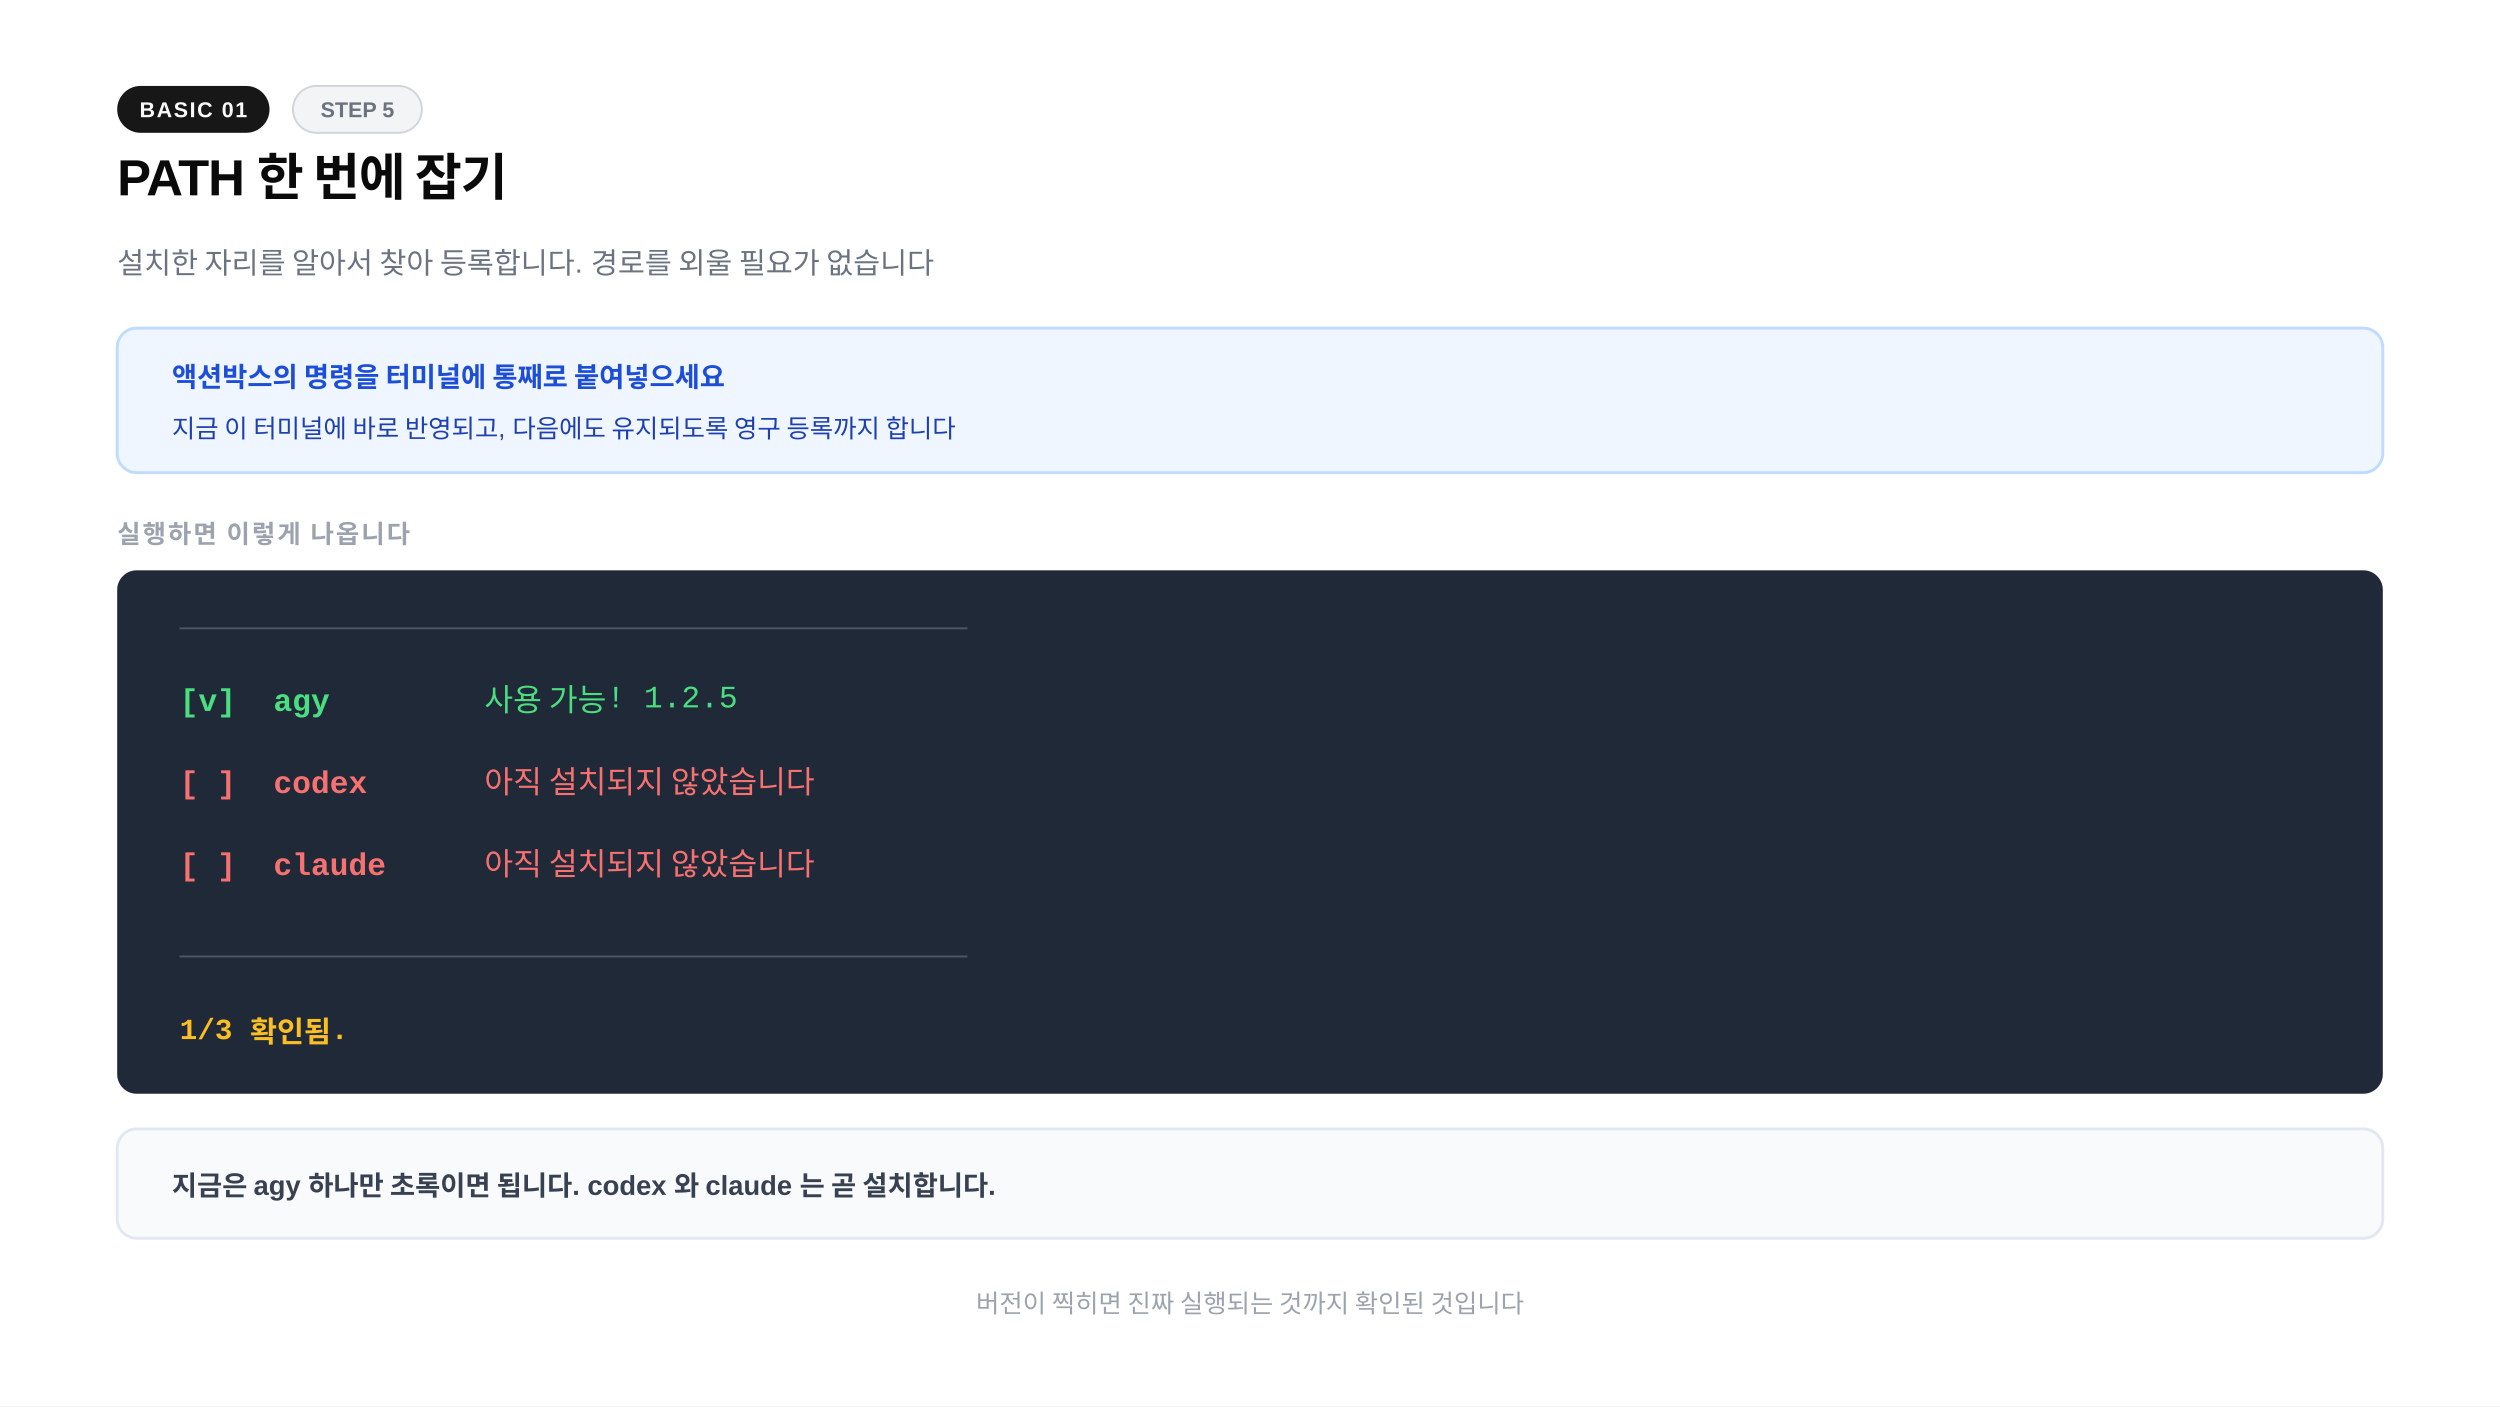
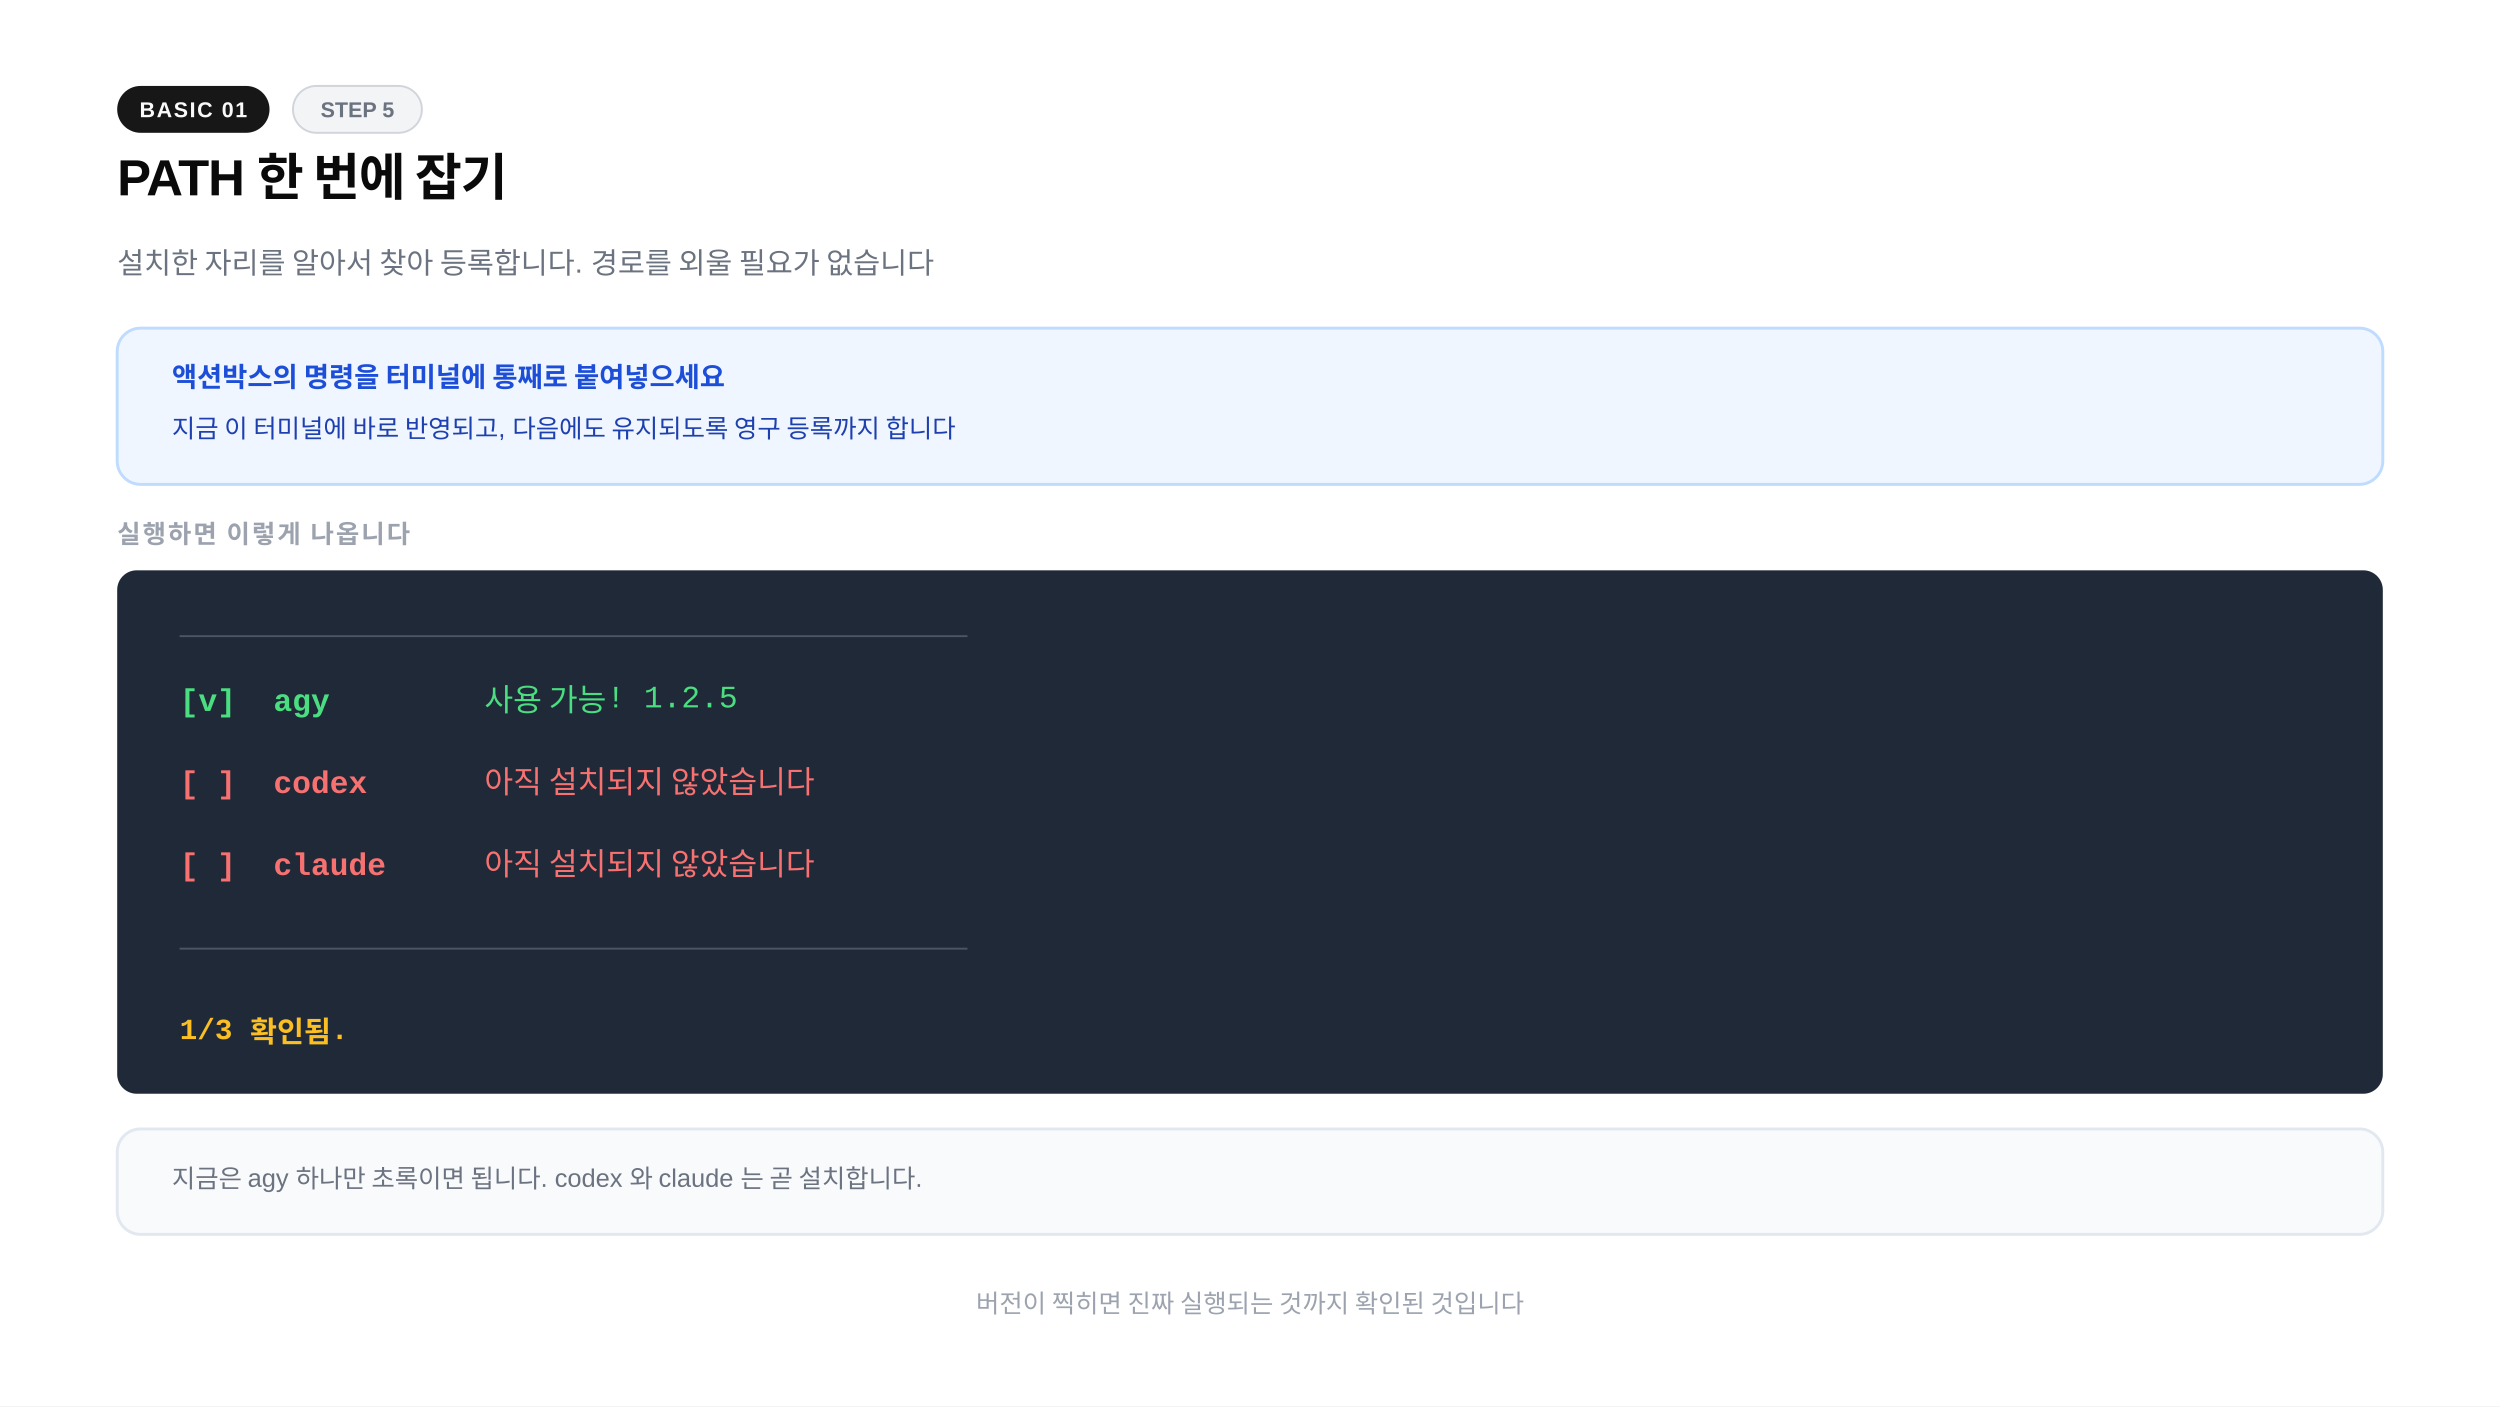
<svg xmlns="http://www.w3.org/2000/svg" width="1280" height="720" viewBox="0 0 1280 720">
-   <rect width="1280" height="720" fill="#ffffff" />
+   <rect x="0" y="0" width="1280" height="720" fill="#ffffff" />
  <rect x="60" y="44" width="78" height="24" rx="12" fill="#171717" />
  <text x="99" y="60" text-anchor="middle" font-family="-apple-system,BlinkMacSystemFont,'Segoe UI',Arial,sans-serif" font-size="11" font-weight="600" fill="#fafafa" letter-spacing="0.8">BASIC 01</text>
  <rect x="150" y="44" width="66" height="24" rx="12" fill="#f3f4f6" stroke="#d1d5db" stroke-width="1" />
  <text x="183" y="60" text-anchor="middle" font-family="-apple-system,BlinkMacSystemFont,'Segoe UI',Arial,sans-serif" font-size="11" font-weight="600" fill="#6b7280">STEP 5</text>
  <text x="60" y="100" font-family="-apple-system,BlinkMacSystemFont,'Segoe UI',Arial,sans-serif" font-size="26" font-weight="800" fill="#0a0a0a" letter-spacing="-0.02em">PATH 한 번에 잡기</text>
-   <text x="60" y="140" font-family="-apple-system,BlinkMacSystemFont,'Segoe UI',Arial,sans-serif" font-size="15" fill="#6b7280">설치한 자리를 알아서 찾아 등록합니다. 경로를 외울 필요가 없습니다</text>
-   <rect x="60" y="168" width="1160" height="74" rx="10" fill="#eff6ff" stroke="#bfdbfe" stroke-width="1.5" />
+   <text x="60" y="140" font-family="-apple-system,BlinkMacSystemFont,'Segoe UI',Arial,sans-serif" font-size="15" font-weight="400" fill="#6b7280">설치한 자리를 알아서 찾아 등록합니다. 경로를 외울 필요가 없습니다</text>
+   <rect x="60" y="168" width="1160" height="80" rx="12" fill="#eff6ff" stroke="#bfdbfe" stroke-width="1.5" />
  <text x="88" y="198" font-family="-apple-system,BlinkMacSystemFont,'Segoe UI',Arial,sans-serif" font-size="14" font-weight="700" fill="#1d4ed8">액션박스의 명령을 터미널에 통째로 붙여넣으세요</text>
-   <text x="88" y="224" font-family="-apple-system,BlinkMacSystemFont,'Segoe UI',Arial,sans-serif" font-size="13" fill="#1e40af">지금 이 터미널에 바로 반영되고, 다음에도 유지되도록 영구 등록까지 합니다</text>
+   <text x="88" y="224" font-family="-apple-system,BlinkMacSystemFont,'Segoe UI',Arial,sans-serif" font-size="13" font-weight="400" fill="#1e40af">지금 이 터미널에 바로 반영되고, 다음에도 유지되도록 영구 등록까지 합니다</text>
  <text x="60" y="278" font-family="-apple-system,BlinkMacSystemFont,'Segoe UI',Arial,sans-serif" font-size="13" font-weight="700" fill="#9ca3af" letter-spacing="0.08em">실행하면 이렇게 나옵니다</text>
  <rect x="60" y="292" width="1160" height="268" rx="10" fill="#1f2937" />
-   <text x="92" y="326" font-family="'Courier New',Courier,monospace" font-size="14" fill="#4b5563">────────────────────────────────────────────────</text>
+   <text x="92" y="330" font-family="'Courier New',Courier,monospace" font-size="14" font-weight="400" fill="#4b5563">────────────────────────────────────────────────</text>
  <text x="92" y="364" font-family="'Courier New',Courier,monospace" font-size="16" font-weight="700" fill="#4ade80">[v]</text>
  <text x="140" y="364" font-family="'Courier New',Courier,monospace" font-size="16" font-weight="700" fill="#4ade80">agy</text>
-   <text x="248" y="364" font-family="'Courier New',Courier,monospace" font-size="16" fill="#4ade80">사용 가능!  1.2.5</text>
+   <text x="248" y="364" font-family="'Courier New',Courier,monospace" font-size="16" font-weight="400" fill="#4ade80">사용 가능!  1.2.5</text>
  <text x="92" y="406" font-family="'Courier New',Courier,monospace" font-size="16" font-weight="700" fill="#f87171">[ ]</text>
  <text x="140" y="406" font-family="'Courier New',Courier,monospace" font-size="16" font-weight="700" fill="#f87171">codex</text>
-   <text x="248" y="406" font-family="'Courier New',Courier,monospace" font-size="16" fill="#f87171">아직 설치되지 않았습니다</text>
+   <text x="248" y="406" font-family="'Courier New',Courier,monospace" font-size="16" font-weight="400" fill="#f87171">아직 설치되지 않았습니다</text>
  <text x="92" y="448" font-family="'Courier New',Courier,monospace" font-size="16" font-weight="700" fill="#f87171">[ ]</text>
  <text x="140" y="448" font-family="'Courier New',Courier,monospace" font-size="16" font-weight="700" fill="#f87171">claude</text>
-   <text x="248" y="448" font-family="'Courier New',Courier,monospace" font-size="16" fill="#f87171">아직 설치되지 않았습니다</text>
-   <text x="92" y="494" font-family="'Courier New',Courier,monospace" font-size="14" fill="#4b5563">────────────────────────────────────────────────</text>
+   <text x="248" y="448" font-family="'Courier New',Courier,monospace" font-size="16" font-weight="400" fill="#f87171">아직 설치되지 않았습니다</text>
+   <text x="92" y="490" font-family="'Courier New',Courier,monospace" font-size="14" font-weight="400" fill="#4b5563">────────────────────────────────────────────────</text>
  <text x="92" y="532" font-family="'Courier New',Courier,monospace" font-size="15" font-weight="700" fill="#fbbf24">1/3 확인됨.</text>
-   <rect x="60" y="578" width="1160" height="56" rx="10" fill="#f8fafc" stroke="#e2e8f0" stroke-width="1.5" />
-   <text x="88" y="612" font-family="-apple-system,BlinkMacSystemFont,'Segoe UI',Arial,sans-serif" font-size="14" font-weight="600" fill="#374151">지금은 agy 하나만 초록이면 됩니다. codex 와 claude 는 곧 설치합니다.</text>
-   <text x="640" y="672" text-anchor="middle" font-family="-apple-system,BlinkMacSystemFont,'Segoe UI',Arial,sans-serif" font-size="13" fill="#9ca3af">버전이 찍히면 진짜 실행되는 것까지 확인된 것입니다</text>
+   <rect x="60" y="578" width="1160" height="54" rx="12" fill="#f8fafc" stroke="#e2e8f0" stroke-width="1.5" />
+   <text x="88" y="608" font-family="-apple-system,BlinkMacSystemFont,'Segoe UI',Arial,sans-serif" font-size="13" font-weight="400" fill="#6b7280">지금은 agy 하나만 초록이면 됩니다. codex 와 claude 는 곧 설치합니다.</text>
+   <text x="640" y="672" text-anchor="middle" font-family="-apple-system,BlinkMacSystemFont,'Segoe UI',Arial,sans-serif" font-size="13" font-weight="400" fill="#9ca3af">버전이 찍히면 진짜 실행되는 것까지 확인된 것입니다</text>
</svg>
